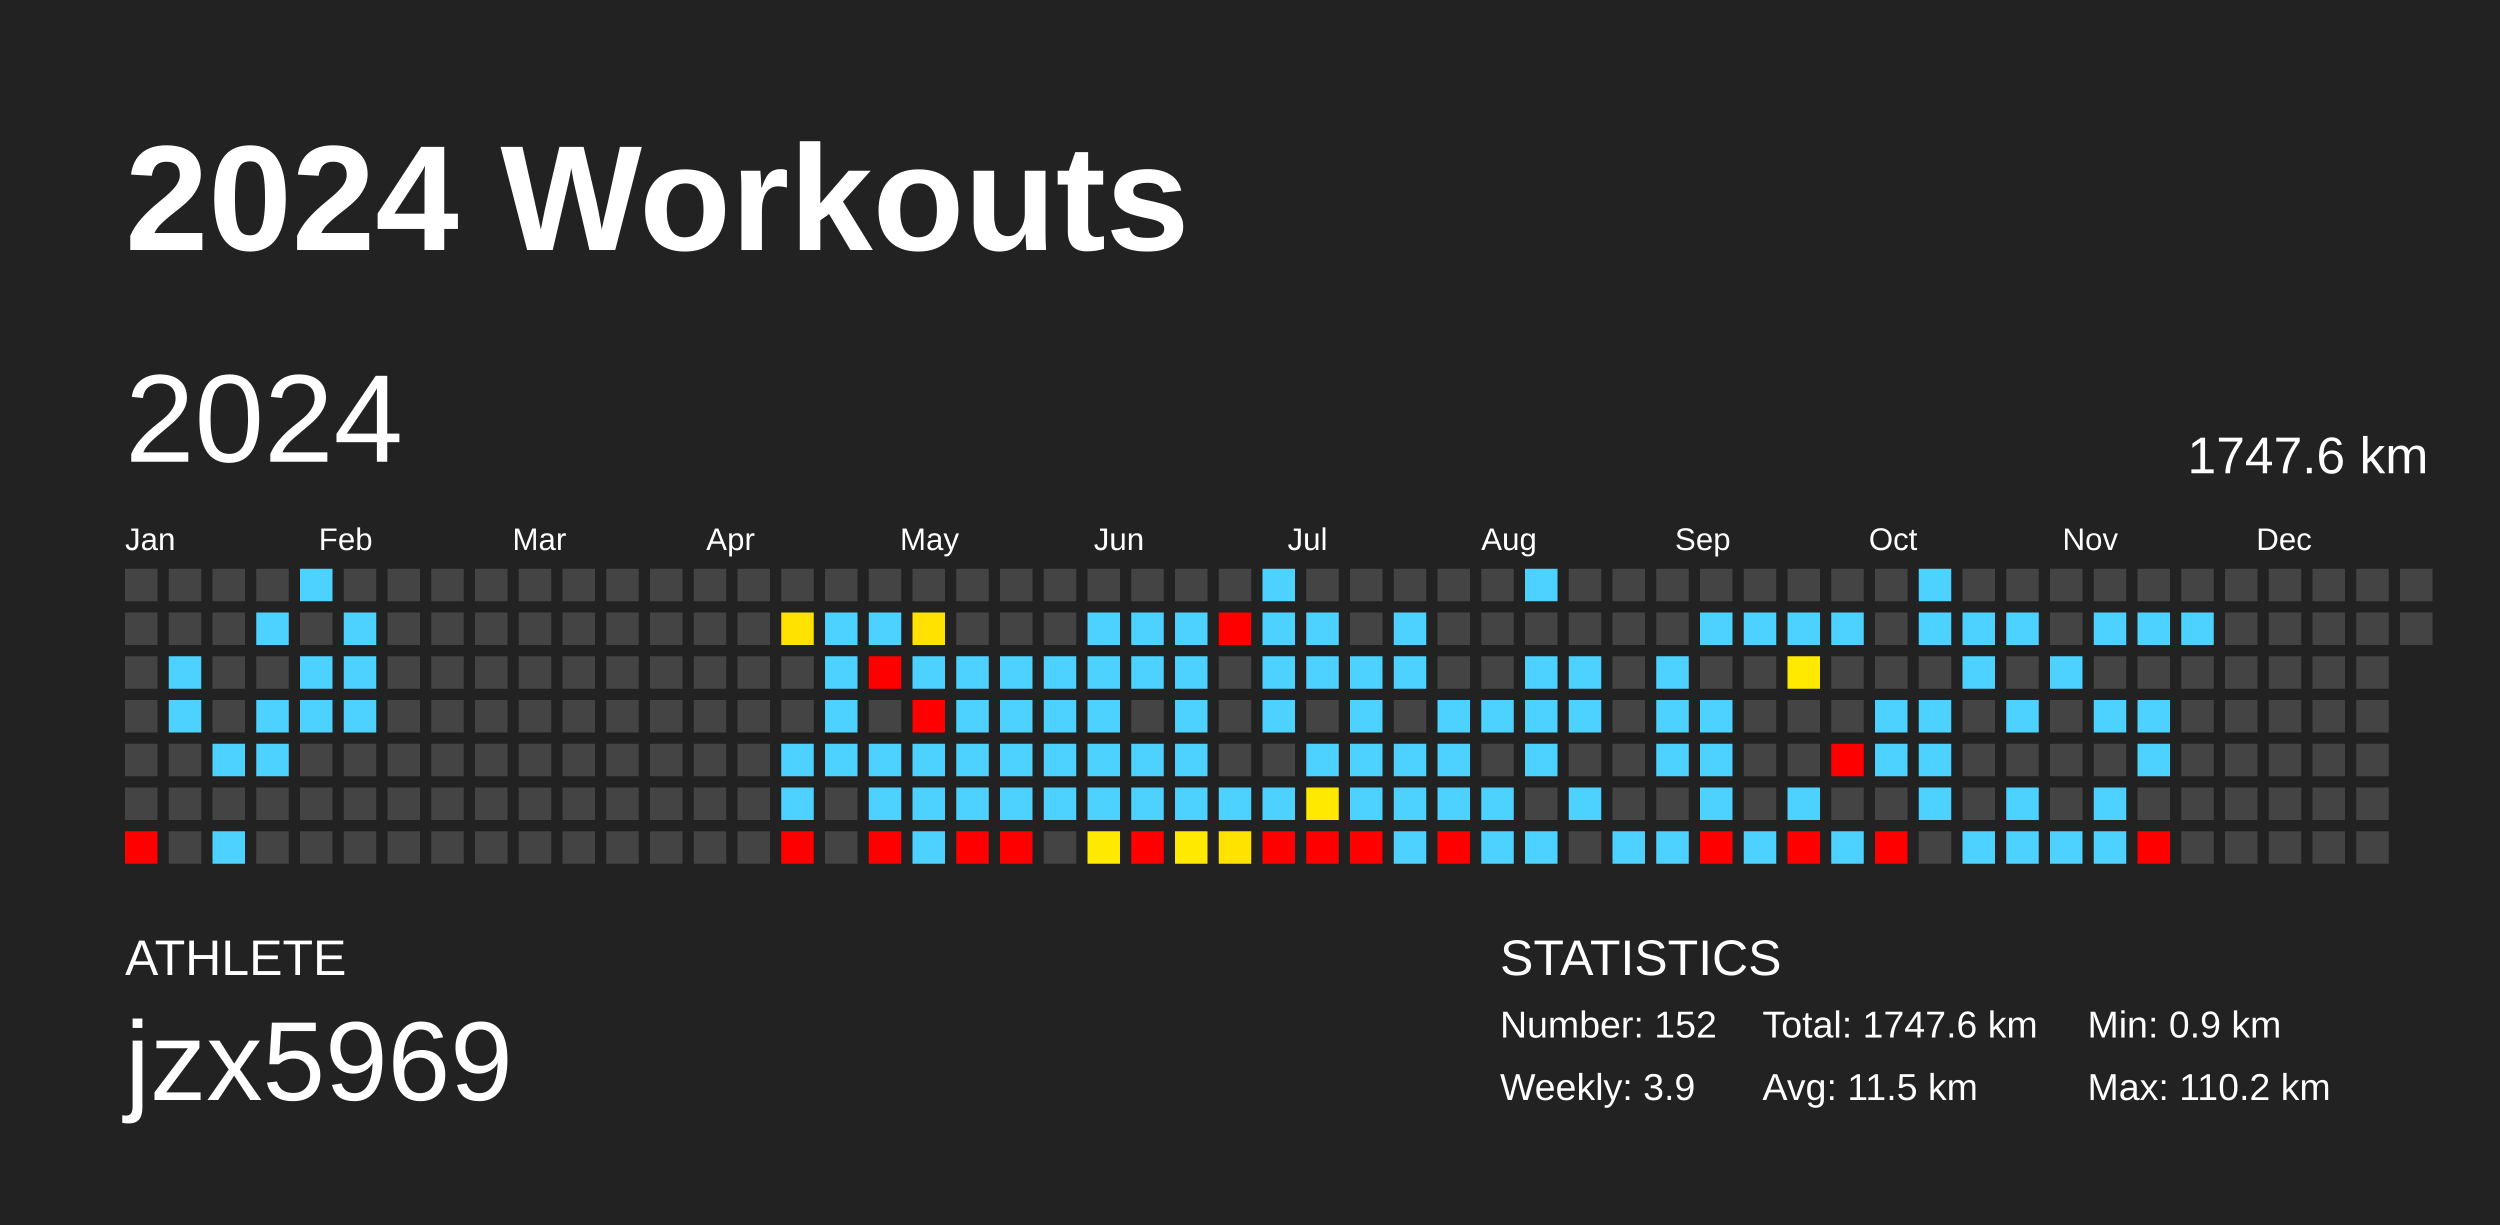
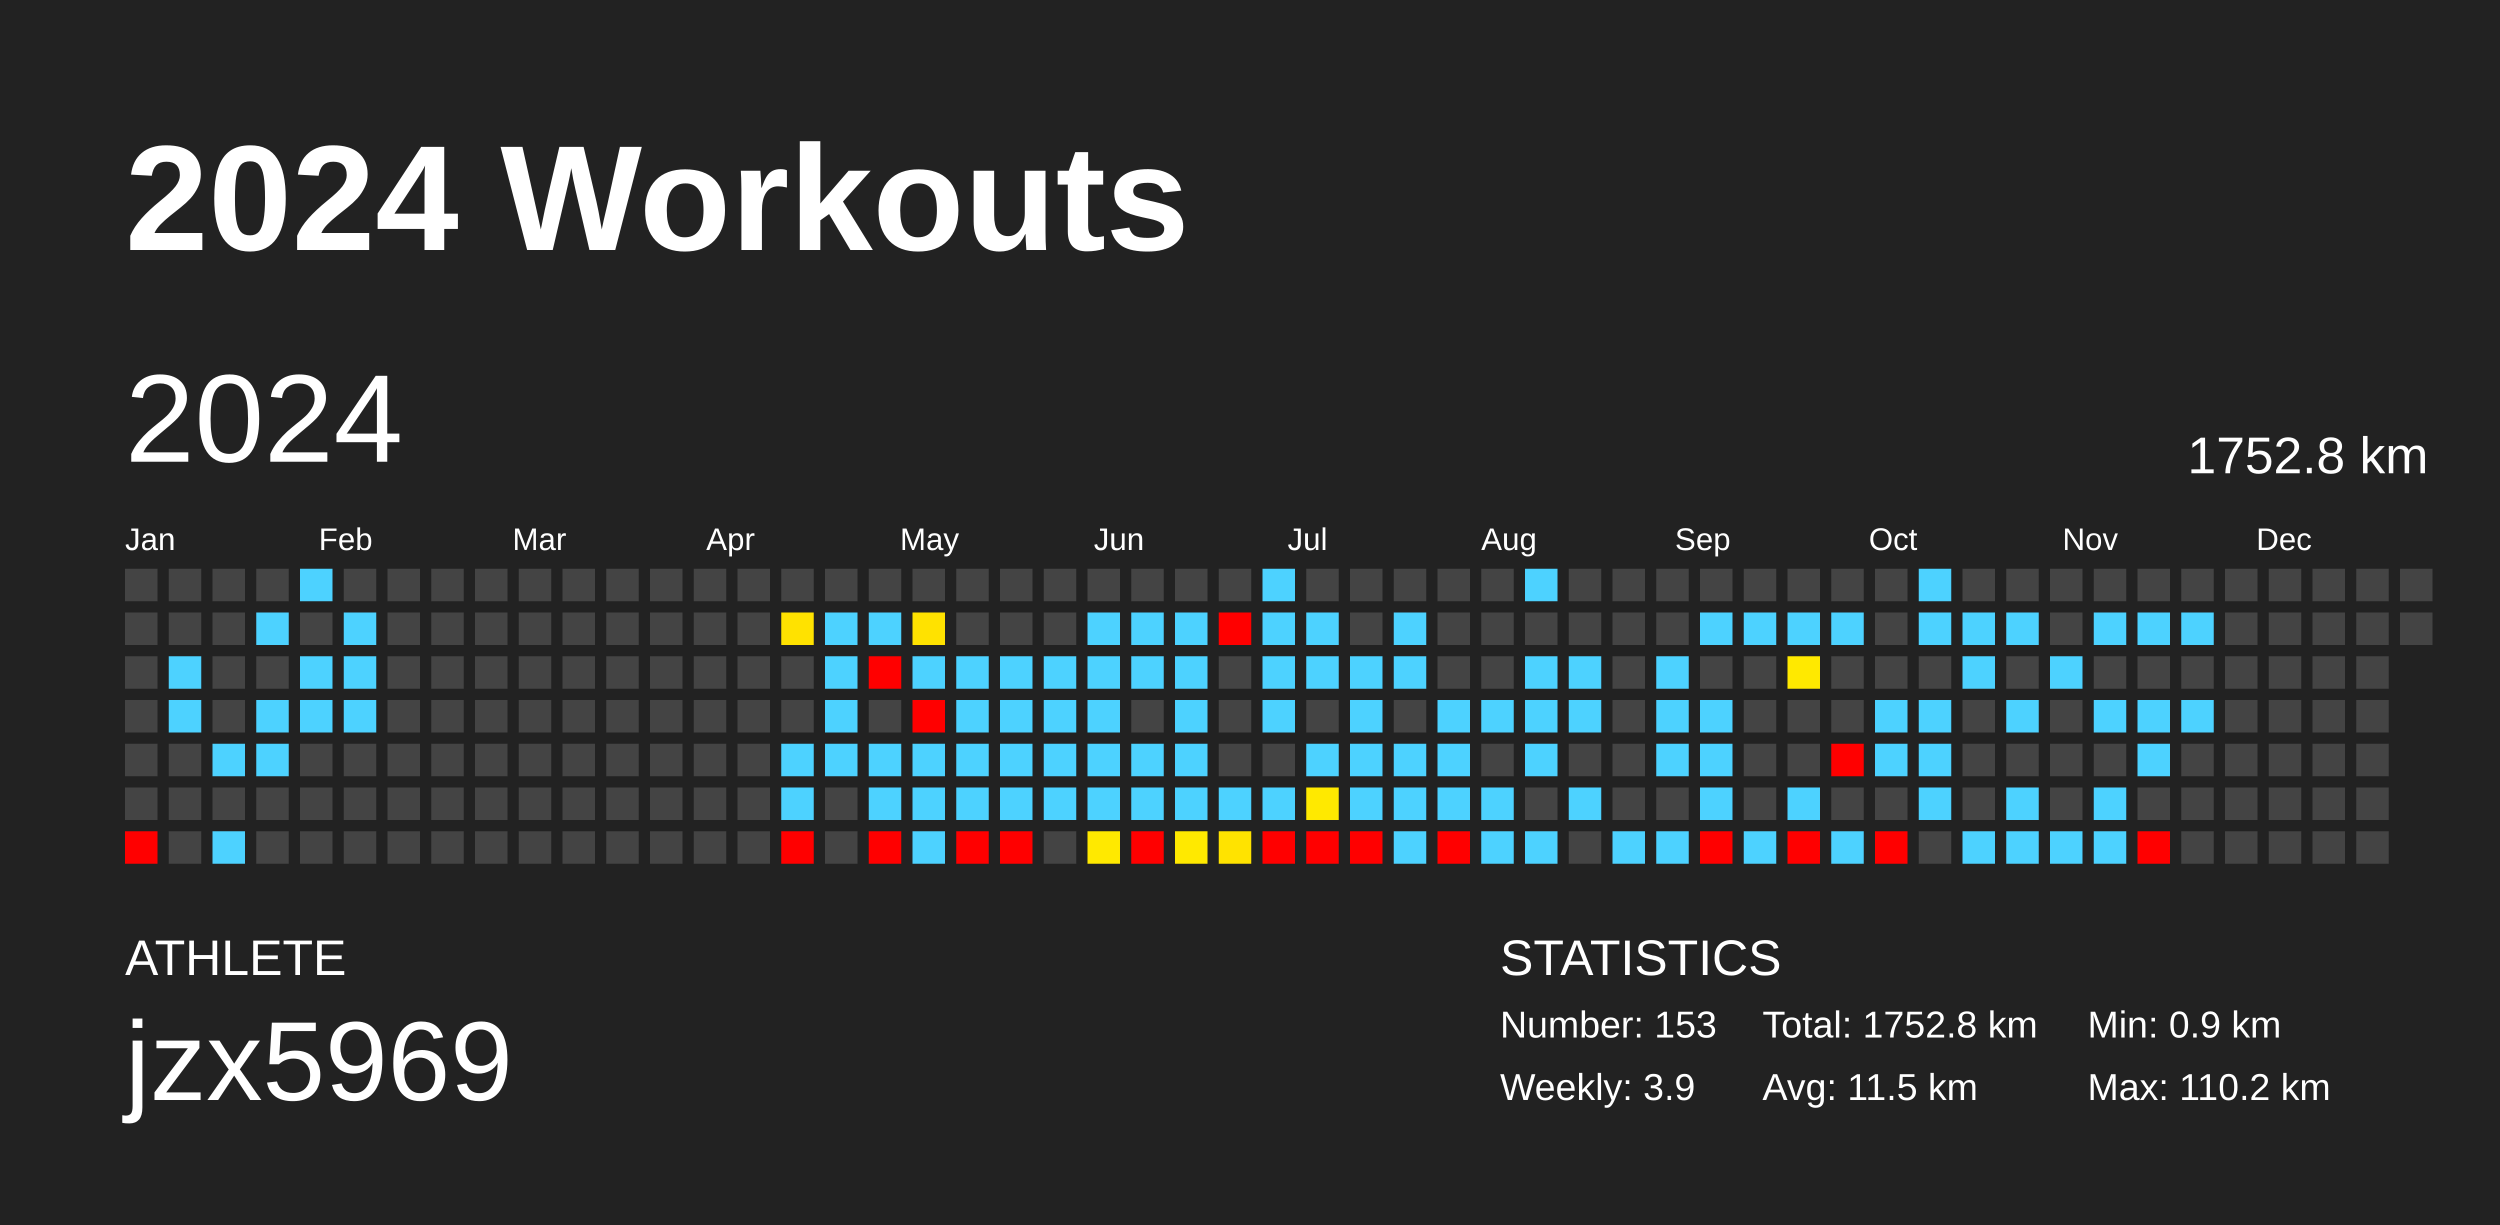
<svg xmlns="http://www.w3.org/2000/svg" baseProfile="full" height="98mm" version="1.1" viewBox="0,0,200,98" width="200mm">
  <defs />
  <rect fill="#222222" height="98" width="200" x="0" y="0" />
  <text fill="#FFFFFF" style="font-size:12px; font-family:Arial; font-weight:bold;" x="10" y="20">2024 Workouts</text>
  <text fill="#FFFFFF" style="font-size:4px; font-family:Arial" x="10" y="78">ATHLETE</text>
  <text fill="#FFFFFF" style="font-size:9px; font-family:Arial" x="10" y="88">jzx5969</text>
  <text fill="#FFFFFF" style="font-size:4px; font-family:Arial" x="120" y="78">STATISTICS</text>
-   <text fill="#FFFFFF" style="font-size:3px; font-family:Arial" x="120" y="83">Number: 152</text>
+   <text fill="#FFFFFF" style="font-size:3px; font-family:Arial" x="120" y="83">Number: 153</text>
  <text fill="#FFFFFF" style="font-size:3px; font-family:Arial" x="120" y="88">Weekly: 3.9</text>
-   <text fill="#FFFFFF" style="font-size:3px; font-family:Arial" x="141" y="83">Total: 1747.6 km</text>
+   <text fill="#FFFFFF" style="font-size:3px; font-family:Arial" x="141" y="83">Total: 1752.8 km</text>
  <text fill="#FFFFFF" style="font-size:3px; font-family:Arial" x="141" y="88">Avg: 11.5 km</text>
  <text fill="#FFFFFF" style="font-size:3px; font-family:Arial" x="167" y="83">Min: 0.9 km</text>
  <text fill="#FFFFFF" style="font-size:3px; font-family:Arial" x="167" y="88">Max: 110.2 km</text>
  <text dominant-baseline="hanging" fill="#FFFFFF" style="font-size:10.0px; font-family:Arial;" x="10" y="30">2024</text>
-   <text dominant-baseline="hanging" fill="#FFFFFF" style="font-size:4.125px; font-family:Arial;" x="175" y="35">1747.6 km</text>
+   <text dominant-baseline="hanging" fill="#FFFFFF" style="font-size:4.125px; font-family:Arial;" x="175" y="35">1752.8 km</text>
  <text fill="#FFFFFF" style="font-size:2.5px; font-family:Arial" x="10.0" y="44">Jan</text>
  <text fill="#FFFFFF" style="font-size:2.5px; font-family:Arial" x="25.5" y="44">Feb</text>
  <text fill="#FFFFFF" style="font-size:2.5px; font-family:Arial" x="41.0" y="44">Mar</text>
  <text fill="#FFFFFF" style="font-size:2.5px; font-family:Arial" x="56.5" y="44">Apr</text>
  <text fill="#FFFFFF" style="font-size:2.5px; font-family:Arial" x="72.0" y="44">May</text>
  <text fill="#FFFFFF" style="font-size:2.5px; font-family:Arial" x="87.5" y="44">Jun</text>
  <text fill="#FFFFFF" style="font-size:2.5px; font-family:Arial" x="103.0" y="44">Jul</text>
  <text fill="#FFFFFF" style="font-size:2.5px; font-family:Arial" x="118.5" y="44">Aug</text>
  <text fill="#FFFFFF" style="font-size:2.5px; font-family:Arial" x="134.0" y="44">Sep</text>
  <text fill="#FFFFFF" style="font-size:2.5px; font-family:Arial" x="149.5" y="44">Oct</text>
  <text fill="#FFFFFF" style="font-size:2.5px; font-family:Arial" x="165.0" y="44">Nov</text>
  <text fill="#FFFFFF" style="font-size:2.5px; font-family:Arial" x="180.5" y="44">Dec</text>
  <rect fill="#444444" height="2.6" width="2.6" x="10.0" y="45.5" />
  <rect fill="#444444" height="2.6" width="2.6" x="10.0" y="49.0" />
  <rect fill="#444444" height="2.6" width="2.6" x="10.0" y="52.5" />
  <rect fill="#444444" height="2.6" width="2.6" x="10.0" y="56.0" />
  <rect fill="#444444" height="2.6" width="2.6" x="10.0" y="59.5" />
  <rect fill="#444444" height="2.6" width="2.6" x="10.0" y="63.0" />
  <rect fill="red" height="2.6" width="2.6" x="10.0" y="66.5" />
  <rect fill="#444444" height="2.6" width="2.6" x="13.5" y="45.5" />
  <rect fill="#444444" height="2.6" width="2.6" x="13.5" y="49.0" />
  <rect fill="#4dd2ff" height="2.6" width="2.6" x="13.5" y="52.5" />
  <rect fill="#4dd2ff" height="2.6" width="2.6" x="13.5" y="56.0" />
  <rect fill="#444444" height="2.6" width="2.6" x="13.5" y="59.5" />
  <rect fill="#444444" height="2.6" width="2.6" x="13.5" y="63.0" />
  <rect fill="#444444" height="2.6" width="2.6" x="13.5" y="66.5" />
  <rect fill="#444444" height="2.6" width="2.6" x="17.0" y="45.5" />
  <rect fill="#444444" height="2.6" width="2.6" x="17.0" y="49.0" />
  <rect fill="#444444" height="2.6" width="2.6" x="17.0" y="52.5" />
  <rect fill="#444444" height="2.6" width="2.6" x="17.0" y="56.0" />
  <rect fill="#4dd2ff" height="2.6" width="2.6" x="17.0" y="59.5" />
  <rect fill="#444444" height="2.6" width="2.6" x="17.0" y="63.0" />
  <rect fill="#4dd2ff" height="2.6" width="2.6" x="17.0" y="66.5" />
  <rect fill="#444444" height="2.6" width="2.6" x="20.5" y="45.5" />
  <rect fill="#4dd2ff" height="2.6" width="2.6" x="20.5" y="49.0" />
  <rect fill="#444444" height="2.6" width="2.6" x="20.5" y="52.5" />
  <rect fill="#4dd2ff" height="2.6" width="2.6" x="20.5" y="56.0" />
  <rect fill="#4dd2ff" height="2.6" width="2.6" x="20.5" y="59.5" />
  <rect fill="#444444" height="2.6" width="2.6" x="20.5" y="63.0" />
  <rect fill="#444444" height="2.6" width="2.6" x="20.5" y="66.5" />
  <rect fill="#4dd2ff" height="2.6" width="2.6" x="24.0" y="45.5" />
  <rect fill="#444444" height="2.6" width="2.6" x="24.0" y="49.0" />
  <rect fill="#4dd2ff" height="2.6" width="2.6" x="24.0" y="52.5" />
  <rect fill="#4dd2ff" height="2.6" width="2.6" x="24.0" y="56.0" />
  <rect fill="#444444" height="2.6" width="2.6" x="24.0" y="59.5" />
  <rect fill="#444444" height="2.6" width="2.6" x="24.0" y="63.0" />
  <rect fill="#444444" height="2.6" width="2.6" x="24.0" y="66.5" />
  <rect fill="#444444" height="2.6" width="2.6" x="27.5" y="45.5" />
  <rect fill="#4dd2ff" height="2.6" width="2.6" x="27.5" y="49.0" />
  <rect fill="#4dd2ff" height="2.6" width="2.6" x="27.5" y="52.5" />
  <rect fill="#4dd2ff" height="2.6" width="2.6" x="27.5" y="56.0" />
  <rect fill="#444444" height="2.6" width="2.6" x="27.5" y="59.5" />
  <rect fill="#444444" height="2.6" width="2.6" x="27.5" y="63.0" />
  <rect fill="#444444" height="2.6" width="2.6" x="27.5" y="66.5" />
  <rect fill="#444444" height="2.6" width="2.6" x="31.0" y="45.5" />
  <rect fill="#444444" height="2.6" width="2.6" x="31.0" y="49.0" />
  <rect fill="#444444" height="2.6" width="2.6" x="31.0" y="52.5" />
  <rect fill="#444444" height="2.6" width="2.6" x="31.0" y="56.0" />
  <rect fill="#444444" height="2.6" width="2.6" x="31.0" y="59.5" />
  <rect fill="#444444" height="2.6" width="2.6" x="31.0" y="63.0" />
  <rect fill="#444444" height="2.6" width="2.6" x="31.0" y="66.5" />
  <rect fill="#444444" height="2.6" width="2.6" x="34.5" y="45.5" />
  <rect fill="#444444" height="2.6" width="2.6" x="34.5" y="49.0" />
  <rect fill="#444444" height="2.6" width="2.6" x="34.5" y="52.5" />
  <rect fill="#444444" height="2.6" width="2.6" x="34.5" y="56.0" />
  <rect fill="#444444" height="2.6" width="2.6" x="34.5" y="59.5" />
  <rect fill="#444444" height="2.6" width="2.6" x="34.5" y="63.0" />
  <rect fill="#444444" height="2.6" width="2.6" x="34.5" y="66.5" />
  <rect fill="#444444" height="2.6" width="2.6" x="38.0" y="45.5" />
  <rect fill="#444444" height="2.6" width="2.6" x="38.0" y="49.0" />
  <rect fill="#444444" height="2.6" width="2.6" x="38.0" y="52.5" />
  <rect fill="#444444" height="2.6" width="2.6" x="38.0" y="56.0" />
  <rect fill="#444444" height="2.6" width="2.6" x="38.0" y="59.5" />
  <rect fill="#444444" height="2.6" width="2.6" x="38.0" y="63.0" />
  <rect fill="#444444" height="2.6" width="2.6" x="38.0" y="66.5" />
  <rect fill="#444444" height="2.6" width="2.6" x="41.5" y="45.5" />
  <rect fill="#444444" height="2.6" width="2.6" x="41.5" y="49.0" />
  <rect fill="#444444" height="2.6" width="2.6" x="41.5" y="52.5" />
  <rect fill="#444444" height="2.6" width="2.6" x="41.5" y="56.0" />
  <rect fill="#444444" height="2.6" width="2.6" x="41.5" y="59.5" />
  <rect fill="#444444" height="2.6" width="2.6" x="41.5" y="63.0" />
  <rect fill="#444444" height="2.6" width="2.6" x="41.5" y="66.5" />
  <rect fill="#444444" height="2.6" width="2.6" x="45.0" y="45.5" />
  <rect fill="#444444" height="2.6" width="2.6" x="45.0" y="49.0" />
  <rect fill="#444444" height="2.6" width="2.6" x="45.0" y="52.5" />
  <rect fill="#444444" height="2.6" width="2.6" x="45.0" y="56.0" />
  <rect fill="#444444" height="2.6" width="2.6" x="45.0" y="59.5" />
  <rect fill="#444444" height="2.6" width="2.6" x="45.0" y="63.0" />
  <rect fill="#444444" height="2.6" width="2.6" x="45.0" y="66.5" />
  <rect fill="#444444" height="2.6" width="2.6" x="48.5" y="45.5" />
  <rect fill="#444444" height="2.6" width="2.6" x="48.5" y="49.0" />
  <rect fill="#444444" height="2.6" width="2.6" x="48.5" y="52.5" />
  <rect fill="#444444" height="2.6" width="2.6" x="48.5" y="56.0" />
  <rect fill="#444444" height="2.6" width="2.6" x="48.5" y="59.5" />
  <rect fill="#444444" height="2.6" width="2.6" x="48.5" y="63.0" />
  <rect fill="#444444" height="2.6" width="2.6" x="48.5" y="66.5" />
  <rect fill="#444444" height="2.6" width="2.6" x="52.0" y="45.5" />
  <rect fill="#444444" height="2.6" width="2.6" x="52.0" y="49.0" />
  <rect fill="#444444" height="2.6" width="2.6" x="52.0" y="52.5" />
  <rect fill="#444444" height="2.6" width="2.6" x="52.0" y="56.0" />
  <rect fill="#444444" height="2.6" width="2.6" x="52.0" y="59.5" />
  <rect fill="#444444" height="2.6" width="2.6" x="52.0" y="63.0" />
  <rect fill="#444444" height="2.6" width="2.6" x="52.0" y="66.5" />
  <rect fill="#444444" height="2.6" width="2.6" x="55.5" y="45.5" />
  <rect fill="#444444" height="2.6" width="2.6" x="55.5" y="49.0" />
  <rect fill="#444444" height="2.6" width="2.6" x="55.5" y="52.5" />
  <rect fill="#444444" height="2.6" width="2.6" x="55.5" y="56.0" />
  <rect fill="#444444" height="2.6" width="2.6" x="55.5" y="59.5" />
  <rect fill="#444444" height="2.6" width="2.6" x="55.5" y="63.0" />
  <rect fill="#444444" height="2.6" width="2.6" x="55.5" y="66.5" />
  <rect fill="#444444" height="2.6" width="2.6" x="59.0" y="45.5" />
  <rect fill="#444444" height="2.6" width="2.6" x="59.0" y="49.0" />
  <rect fill="#444444" height="2.6" width="2.6" x="59.0" y="52.5" />
  <rect fill="#444444" height="2.6" width="2.6" x="59.0" y="56.0" />
  <rect fill="#444444" height="2.6" width="2.6" x="59.0" y="59.5" />
  <rect fill="#444444" height="2.6" width="2.6" x="59.0" y="63.0" />
  <rect fill="#444444" height="2.6" width="2.6" x="59.0" y="66.5" />
  <rect fill="#444444" height="2.6" width="2.6" x="62.5" y="45.5" />
  <rect fill="#ffe200" height="2.6" width="2.6" x="62.5" y="49.0" />
  <rect fill="#444444" height="2.6" width="2.6" x="62.5" y="52.5" />
  <rect fill="#444444" height="2.6" width="2.6" x="62.5" y="56.0" />
  <rect fill="#4dd2ff" height="2.6" width="2.6" x="62.5" y="59.5" />
  <rect fill="#4dd2ff" height="2.6" width="2.6" x="62.5" y="63.0" />
  <rect fill="red" height="2.6" width="2.6" x="62.5" y="66.5" />
  <rect fill="#444444" height="2.6" width="2.6" x="66.0" y="45.5" />
  <rect fill="#4dd2ff" height="2.6" width="2.6" x="66.0" y="49.0" />
  <rect fill="#4dd2ff" height="2.6" width="2.6" x="66.0" y="52.5" />
  <rect fill="#4dd2ff" height="2.6" width="2.6" x="66.0" y="56.0" />
  <rect fill="#4dd2ff" height="2.6" width="2.6" x="66.0" y="59.5" />
  <rect fill="#444444" height="2.6" width="2.6" x="66.0" y="63.0" />
  <rect fill="#444444" height="2.6" width="2.6" x="66.0" y="66.5" />
  <rect fill="#444444" height="2.6" width="2.6" x="69.5" y="45.5" />
  <rect fill="#4dd2ff" height="2.6" width="2.6" x="69.5" y="49.0" />
  <rect fill="red" height="2.6" width="2.6" x="69.5" y="52.5" />
  <rect fill="#444444" height="2.6" width="2.6" x="69.5" y="56.0" />
  <rect fill="#4dd2ff" height="2.6" width="2.6" x="69.5" y="59.5" />
  <rect fill="#4dd2ff" height="2.6" width="2.6" x="69.5" y="63.0" />
  <rect fill="red" height="2.6" width="2.6" x="69.5" y="66.5" />
  <rect fill="#444444" height="2.6" width="2.6" x="73.0" y="45.5" />
  <rect fill="#ffe200" height="2.6" width="2.6" x="73.0" y="49.0" />
  <rect fill="#4dd2ff" height="2.6" width="2.6" x="73.0" y="52.5" />
  <rect fill="red" height="2.6" width="2.6" x="73.0" y="56.0" />
  <rect fill="#4dd2ff" height="2.6" width="2.6" x="73.0" y="59.5" />
  <rect fill="#4dd2ff" height="2.6" width="2.6" x="73.0" y="63.0" />
  <rect fill="#4dd2ff" height="2.6" width="2.6" x="73.0" y="66.5" />
  <rect fill="#444444" height="2.6" width="2.6" x="76.5" y="45.5" />
  <rect fill="#444444" height="2.6" width="2.6" x="76.5" y="49.0" />
  <rect fill="#4dd2ff" height="2.6" width="2.6" x="76.5" y="52.5" />
  <rect fill="#4dd2ff" height="2.6" width="2.6" x="76.5" y="56.0" />
  <rect fill="#4dd2ff" height="2.6" width="2.6" x="76.5" y="59.5" />
  <rect fill="#4dd2ff" height="2.6" width="2.6" x="76.5" y="63.0" />
  <rect fill="red" height="2.6" width="2.6" x="76.5" y="66.5" />
  <rect fill="#444444" height="2.6" width="2.6" x="80.0" y="45.5" />
  <rect fill="#444444" height="2.6" width="2.6" x="80.0" y="49.0" />
  <rect fill="#4dd2ff" height="2.6" width="2.6" x="80.0" y="52.5" />
  <rect fill="#4dd2ff" height="2.6" width="2.6" x="80.0" y="56.0" />
  <rect fill="#4dd2ff" height="2.6" width="2.6" x="80.0" y="59.5" />
  <rect fill="#4dd2ff" height="2.6" width="2.6" x="80.0" y="63.0" />
  <rect fill="red" height="2.6" width="2.6" x="80.0" y="66.5" />
  <rect fill="#444444" height="2.6" width="2.6" x="83.5" y="45.5" />
  <rect fill="#444444" height="2.6" width="2.6" x="83.5" y="49.0" />
  <rect fill="#4dd2ff" height="2.6" width="2.6" x="83.5" y="52.5" />
  <rect fill="#4dd2ff" height="2.6" width="2.6" x="83.5" y="56.0" />
  <rect fill="#4dd2ff" height="2.6" width="2.6" x="83.5" y="59.5" />
  <rect fill="#4dd2ff" height="2.6" width="2.6" x="83.5" y="63.0" />
  <rect fill="#444444" height="2.6" width="2.6" x="83.5" y="66.5" />
  <rect fill="#444444" height="2.6" width="2.6" x="87.0" y="45.5" />
  <rect fill="#4dd2ff" height="2.6" width="2.6" x="87.0" y="49.0" />
  <rect fill="#4dd2ff" height="2.6" width="2.6" x="87.0" y="52.5" />
  <rect fill="#4dd2ff" height="2.6" width="2.6" x="87.0" y="56.0" />
  <rect fill="#4dd2ff" height="2.6" width="2.6" x="87.0" y="59.5" />
  <rect fill="#4dd2ff" height="2.6" width="2.6" x="87.0" y="63.0" />
  <rect fill="#ffe900" height="2.6" width="2.6" x="87.0" y="66.5" />
  <rect fill="#444444" height="2.6" width="2.6" x="90.5" y="45.5" />
  <rect fill="#4dd2ff" height="2.6" width="2.6" x="90.5" y="49.0" />
  <rect fill="#4dd2ff" height="2.6" width="2.6" x="90.5" y="52.5" />
  <rect fill="#444444" height="2.6" width="2.6" x="90.5" y="56.0" />
  <rect fill="#4dd2ff" height="2.6" width="2.6" x="90.5" y="59.5" />
  <rect fill="#4dd2ff" height="2.6" width="2.6" x="90.5" y="63.0" />
  <rect fill="red" height="2.6" width="2.6" x="90.5" y="66.5" />
  <rect fill="#444444" height="2.6" width="2.6" x="94.0" y="45.5" />
  <rect fill="#4dd2ff" height="2.6" width="2.6" x="94.0" y="49.0" />
  <rect fill="#4dd2ff" height="2.6" width="2.6" x="94.0" y="52.5" />
  <rect fill="#4dd2ff" height="2.6" width="2.6" x="94.0" y="56.0" />
  <rect fill="#4dd2ff" height="2.6" width="2.6" x="94.0" y="59.5" />
  <rect fill="#4dd2ff" height="2.6" width="2.6" x="94.0" y="63.0" />
  <rect fill="#ffe900" height="2.6" width="2.6" x="94.0" y="66.5" />
  <rect fill="#444444" height="2.6" width="2.6" x="97.5" y="45.5" />
  <rect fill="red" height="2.6" width="2.6" x="97.5" y="49.0" />
  <rect fill="#444444" height="2.6" width="2.6" x="97.5" y="52.5" />
  <rect fill="#444444" height="2.6" width="2.6" x="97.5" y="56.0" />
  <rect fill="#444444" height="2.6" width="2.6" x="97.5" y="59.5" />
  <rect fill="#4dd2ff" height="2.6" width="2.6" x="97.5" y="63.0" />
  <rect fill="#ffe300" height="2.6" width="2.6" x="97.5" y="66.5" />
  <rect fill="#4dd2ff" height="2.6" width="2.6" x="101.0" y="45.5" />
  <rect fill="#4dd2ff" height="2.6" width="2.6" x="101.0" y="49.0" />
  <rect fill="#4dd2ff" height="2.6" width="2.6" x="101.0" y="52.5" />
  <rect fill="#4dd2ff" height="2.6" width="2.6" x="101.0" y="56.0" />
  <rect fill="#444444" height="2.6" width="2.6" x="101.0" y="59.5" />
  <rect fill="#4dd2ff" height="2.6" width="2.6" x="101.0" y="63.0" />
  <rect fill="red" height="2.6" width="2.6" x="101.0" y="66.5" />
  <rect fill="#444444" height="2.6" width="2.6" x="104.5" y="45.5" />
  <rect fill="#4dd2ff" height="2.6" width="2.6" x="104.5" y="49.0" />
  <rect fill="#4dd2ff" height="2.6" width="2.6" x="104.5" y="52.5" />
  <rect fill="#444444" height="2.6" width="2.6" x="104.5" y="56.0" />
  <rect fill="#4dd2ff" height="2.6" width="2.6" x="104.5" y="59.5" />
  <rect fill="#ffe900" height="2.6" width="2.6" x="104.5" y="63.0" />
  <rect fill="red" height="2.6" width="2.6" x="104.5" y="66.5" />
  <rect fill="#444444" height="2.6" width="2.6" x="108.0" y="45.5" />
  <rect fill="#444444" height="2.6" width="2.6" x="108.0" y="49.0" />
  <rect fill="#4dd2ff" height="2.6" width="2.6" x="108.0" y="52.5" />
  <rect fill="#4dd2ff" height="2.6" width="2.6" x="108.0" y="56.0" />
  <rect fill="#4dd2ff" height="2.6" width="2.6" x="108.0" y="59.5" />
  <rect fill="#4dd2ff" height="2.6" width="2.6" x="108.0" y="63.0" />
  <rect fill="red" height="2.6" width="2.6" x="108.0" y="66.5" />
  <rect fill="#444444" height="2.6" width="2.6" x="111.5" y="45.5" />
  <rect fill="#4dd2ff" height="2.6" width="2.6" x="111.5" y="49.0" />
  <rect fill="#4dd2ff" height="2.6" width="2.6" x="111.5" y="52.5" />
  <rect fill="#444444" height="2.6" width="2.6" x="111.5" y="56.0" />
  <rect fill="#4dd2ff" height="2.6" width="2.6" x="111.5" y="59.5" />
  <rect fill="#4dd2ff" height="2.6" width="2.6" x="111.5" y="63.0" />
  <rect fill="#4dd2ff" height="2.6" width="2.6" x="111.5" y="66.5" />
  <rect fill="#444444" height="2.6" width="2.6" x="115.0" y="45.5" />
  <rect fill="#444444" height="2.6" width="2.6" x="115.0" y="49.0" />
  <rect fill="#444444" height="2.6" width="2.6" x="115.0" y="52.5" />
  <rect fill="#4dd2ff" height="2.6" width="2.6" x="115.0" y="56.0" />
  <rect fill="#4dd2ff" height="2.6" width="2.6" x="115.0" y="59.5" />
  <rect fill="#4dd2ff" height="2.6" width="2.6" x="115.0" y="63.0" />
  <rect fill="red" height="2.6" width="2.6" x="115.0" y="66.5" />
  <rect fill="#444444" height="2.6" width="2.6" x="118.5" y="45.5" />
  <rect fill="#444444" height="2.6" width="2.6" x="118.5" y="49.0" />
  <rect fill="#444444" height="2.6" width="2.6" x="118.5" y="52.5" />
  <rect fill="#4dd2ff" height="2.6" width="2.6" x="118.5" y="56.0" />
  <rect fill="#444444" height="2.6" width="2.6" x="118.5" y="59.5" />
  <rect fill="#4dd2ff" height="2.6" width="2.6" x="118.5" y="63.0" />
  <rect fill="#4dd2ff" height="2.6" width="2.6" x="118.5" y="66.5" />
  <rect fill="#4dd2ff" height="2.6" width="2.6" x="122.0" y="45.5" />
  <rect fill="#444444" height="2.6" width="2.6" x="122.0" y="49.0" />
  <rect fill="#4dd2ff" height="2.6" width="2.6" x="122.0" y="52.5" />
  <rect fill="#4dd2ff" height="2.6" width="2.6" x="122.0" y="56.0" />
  <rect fill="#4dd2ff" height="2.6" width="2.6" x="122.0" y="59.5" />
  <rect fill="#444444" height="2.6" width="2.6" x="122.0" y="63.0" />
  <rect fill="#4dd2ff" height="2.6" width="2.6" x="122.0" y="66.5" />
  <rect fill="#444444" height="2.6" width="2.6" x="125.5" y="45.5" />
  <rect fill="#444444" height="2.6" width="2.6" x="125.5" y="49.0" />
  <rect fill="#4dd2ff" height="2.6" width="2.6" x="125.5" y="52.5" />
  <rect fill="#4dd2ff" height="2.6" width="2.6" x="125.5" y="56.0" />
  <rect fill="#444444" height="2.6" width="2.6" x="125.5" y="59.5" />
  <rect fill="#4dd2ff" height="2.6" width="2.6" x="125.5" y="63.0" />
  <rect fill="#444444" height="2.6" width="2.6" x="125.5" y="66.5" />
  <rect fill="#444444" height="2.6" width="2.6" x="129.0" y="45.5" />
  <rect fill="#444444" height="2.6" width="2.6" x="129.0" y="49.0" />
  <rect fill="#444444" height="2.6" width="2.6" x="129.0" y="52.5" />
  <rect fill="#444444" height="2.6" width="2.6" x="129.0" y="56.0" />
  <rect fill="#444444" height="2.6" width="2.6" x="129.0" y="59.5" />
  <rect fill="#444444" height="2.6" width="2.6" x="129.0" y="63.0" />
  <rect fill="#4dd2ff" height="2.6" width="2.6" x="129.0" y="66.5" />
  <rect fill="#444444" height="2.6" width="2.6" x="132.5" y="45.5" />
  <rect fill="#444444" height="2.6" width="2.6" x="132.5" y="49.0" />
  <rect fill="#4dd2ff" height="2.6" width="2.6" x="132.5" y="52.5" />
  <rect fill="#4dd2ff" height="2.6" width="2.6" x="132.5" y="56.0" />
  <rect fill="#4dd2ff" height="2.6" width="2.6" x="132.5" y="59.5" />
  <rect fill="#444444" height="2.6" width="2.6" x="132.5" y="63.0" />
  <rect fill="#4dd2ff" height="2.6" width="2.6" x="132.5" y="66.5" />
  <rect fill="#444444" height="2.6" width="2.6" x="136.0" y="45.5" />
  <rect fill="#4dd2ff" height="2.6" width="2.6" x="136.0" y="49.0" />
  <rect fill="#444444" height="2.6" width="2.6" x="136.0" y="52.5" />
  <rect fill="#4dd2ff" height="2.6" width="2.6" x="136.0" y="56.0" />
  <rect fill="#4dd2ff" height="2.6" width="2.6" x="136.0" y="59.5" />
  <rect fill="#4dd2ff" height="2.6" width="2.6" x="136.0" y="63.0" />
  <rect fill="red" height="2.6" width="2.6" x="136.0" y="66.5" />
  <rect fill="#444444" height="2.6" width="2.6" x="139.5" y="45.5" />
  <rect fill="#4dd2ff" height="2.6" width="2.6" x="139.5" y="49.0" />
  <rect fill="#444444" height="2.6" width="2.6" x="139.5" y="52.5" />
  <rect fill="#444444" height="2.6" width="2.6" x="139.5" y="56.0" />
  <rect fill="#444444" height="2.6" width="2.6" x="139.5" y="59.5" />
  <rect fill="#444444" height="2.6" width="2.6" x="139.5" y="63.0" />
  <rect fill="#4dd2ff" height="2.6" width="2.6" x="139.5" y="66.5" />
  <rect fill="#444444" height="2.6" width="2.6" x="143.0" y="45.5" />
  <rect fill="#4dd2ff" height="2.6" width="2.6" x="143.0" y="49.0" />
  <rect fill="#ffe900" height="2.6" width="2.6" x="143.0" y="52.5" />
  <rect fill="#444444" height="2.6" width="2.6" x="143.0" y="56.0" />
  <rect fill="#444444" height="2.6" width="2.6" x="143.0" y="59.5" />
  <rect fill="#4dd2ff" height="2.6" width="2.6" x="143.0" y="63.0" />
  <rect fill="red" height="2.6" width="2.6" x="143.0" y="66.5" />
  <rect fill="#444444" height="2.6" width="2.6" x="146.5" y="45.5" />
  <rect fill="#4dd2ff" height="2.6" width="2.6" x="146.5" y="49.0" />
  <rect fill="#444444" height="2.6" width="2.6" x="146.5" y="52.5" />
  <rect fill="#444444" height="2.6" width="2.6" x="146.5" y="56.0" />
  <rect fill="red" height="2.6" width="2.6" x="146.5" y="59.5" />
  <rect fill="#444444" height="2.6" width="2.6" x="146.5" y="63.0" />
  <rect fill="#4dd2ff" height="2.6" width="2.6" x="146.5" y="66.5" />
  <rect fill="#444444" height="2.6" width="2.6" x="150.0" y="45.5" />
  <rect fill="#444444" height="2.6" width="2.6" x="150.0" y="49.0" />
  <rect fill="#444444" height="2.6" width="2.6" x="150.0" y="52.5" />
  <rect fill="#4dd2ff" height="2.6" width="2.6" x="150.0" y="56.0" />
  <rect fill="#4dd2ff" height="2.6" width="2.6" x="150.0" y="59.5" />
  <rect fill="#444444" height="2.6" width="2.6" x="150.0" y="63.0" />
  <rect fill="red" height="2.6" width="2.6" x="150.0" y="66.5" />
  <rect fill="#4dd2ff" height="2.6" width="2.6" x="153.5" y="45.5" />
  <rect fill="#4dd2ff" height="2.6" width="2.6" x="153.5" y="49.0" />
  <rect fill="#444444" height="2.6" width="2.6" x="153.5" y="52.5" />
  <rect fill="#4dd2ff" height="2.6" width="2.6" x="153.5" y="56.0" />
  <rect fill="#4dd2ff" height="2.6" width="2.6" x="153.5" y="59.5" />
  <rect fill="#4dd2ff" height="2.6" width="2.6" x="153.5" y="63.0" />
  <rect fill="#444444" height="2.6" width="2.6" x="153.5" y="66.5" />
  <rect fill="#444444" height="2.6" width="2.6" x="157.0" y="45.5" />
  <rect fill="#4dd2ff" height="2.6" width="2.6" x="157.0" y="49.0" />
  <rect fill="#4dd2ff" height="2.6" width="2.6" x="157.0" y="52.5" />
  <rect fill="#444444" height="2.6" width="2.6" x="157.0" y="56.0" />
  <rect fill="#444444" height="2.6" width="2.6" x="157.0" y="59.5" />
  <rect fill="#444444" height="2.6" width="2.6" x="157.0" y="63.0" />
  <rect fill="#4dd2ff" height="2.6" width="2.6" x="157.0" y="66.5" />
  <rect fill="#444444" height="2.6" width="2.6" x="160.5" y="45.5" />
  <rect fill="#4dd2ff" height="2.6" width="2.6" x="160.5" y="49.0" />
  <rect fill="#444444" height="2.6" width="2.6" x="160.5" y="52.5" />
  <rect fill="#4dd2ff" height="2.6" width="2.6" x="160.5" y="56.0" />
  <rect fill="#444444" height="2.6" width="2.6" x="160.5" y="59.5" />
  <rect fill="#4dd2ff" height="2.6" width="2.6" x="160.5" y="63.0" />
  <rect fill="#4dd2ff" height="2.6" width="2.6" x="160.5" y="66.5" />
  <rect fill="#444444" height="2.6" width="2.6" x="164.0" y="45.5" />
  <rect fill="#444444" height="2.6" width="2.6" x="164.0" y="49.0" />
  <rect fill="#4dd2ff" height="2.6" width="2.6" x="164.0" y="52.5" />
  <rect fill="#444444" height="2.6" width="2.6" x="164.0" y="56.0" />
  <rect fill="#444444" height="2.6" width="2.6" x="164.0" y="59.5" />
  <rect fill="#444444" height="2.6" width="2.6" x="164.0" y="63.0" />
  <rect fill="#4dd2ff" height="2.6" width="2.6" x="164.0" y="66.5" />
  <rect fill="#444444" height="2.6" width="2.6" x="167.5" y="45.5" />
  <rect fill="#4dd2ff" height="2.6" width="2.6" x="167.5" y="49.0" />
  <rect fill="#444444" height="2.6" width="2.6" x="167.5" y="52.5" />
  <rect fill="#4dd2ff" height="2.6" width="2.6" x="167.5" y="56.0" />
  <rect fill="#444444" height="2.6" width="2.6" x="167.5" y="59.5" />
  <rect fill="#4dd2ff" height="2.6" width="2.6" x="167.5" y="63.0" />
  <rect fill="#4dd2ff" height="2.6" width="2.6" x="167.5" y="66.5" />
  <rect fill="#444444" height="2.6" width="2.6" x="171.0" y="45.5" />
  <rect fill="#4dd2ff" height="2.6" width="2.6" x="171.0" y="49.0" />
  <rect fill="#444444" height="2.6" width="2.6" x="171.0" y="52.5" />
  <rect fill="#4dd2ff" height="2.6" width="2.6" x="171.0" y="56.0" />
  <rect fill="#4dd2ff" height="2.6" width="2.6" x="171.0" y="59.5" />
  <rect fill="#444444" height="2.6" width="2.6" x="171.0" y="63.0" />
  <rect fill="red" height="2.6" width="2.6" x="171.0" y="66.5" />
  <rect fill="#444444" height="2.6" width="2.6" x="174.5" y="45.5" />
  <rect fill="#4dd2ff" height="2.6" width="2.6" x="174.5" y="49.0" />
  <rect fill="#444444" height="2.6" width="2.6" x="174.5" y="52.5" />
-   <rect fill="#444444" height="2.6" width="2.6" x="174.5" y="56.0" />
+   <rect fill="#4dd2ff" height="2.6" width="2.6" x="174.5" y="56.0" />
  <rect fill="#444444" height="2.6" width="2.6" x="174.5" y="59.5" />
  <rect fill="#444444" height="2.6" width="2.6" x="174.5" y="63.0" />
  <rect fill="#444444" height="2.6" width="2.6" x="174.5" y="66.5" />
  <rect fill="#444444" height="2.6" width="2.6" x="178.0" y="45.5" />
  <rect fill="#444444" height="2.6" width="2.6" x="178.0" y="49.0" />
  <rect fill="#444444" height="2.6" width="2.6" x="178.0" y="52.5" />
  <rect fill="#444444" height="2.6" width="2.6" x="178.0" y="56.0" />
  <rect fill="#444444" height="2.6" width="2.6" x="178.0" y="59.5" />
  <rect fill="#444444" height="2.6" width="2.6" x="178.0" y="63.0" />
  <rect fill="#444444" height="2.6" width="2.6" x="178.0" y="66.5" />
  <rect fill="#444444" height="2.6" width="2.6" x="181.5" y="45.5" />
  <rect fill="#444444" height="2.6" width="2.6" x="181.5" y="49.0" />
  <rect fill="#444444" height="2.6" width="2.6" x="181.5" y="52.5" />
  <rect fill="#444444" height="2.6" width="2.6" x="181.5" y="56.0" />
  <rect fill="#444444" height="2.6" width="2.6" x="181.5" y="59.5" />
  <rect fill="#444444" height="2.6" width="2.6" x="181.5" y="63.0" />
  <rect fill="#444444" height="2.6" width="2.6" x="181.5" y="66.5" />
  <rect fill="#444444" height="2.6" width="2.6" x="185.0" y="45.5" />
  <rect fill="#444444" height="2.6" width="2.6" x="185.0" y="49.0" />
  <rect fill="#444444" height="2.6" width="2.6" x="185.0" y="52.5" />
  <rect fill="#444444" height="2.6" width="2.6" x="185.0" y="56.0" />
  <rect fill="#444444" height="2.6" width="2.6" x="185.0" y="59.5" />
  <rect fill="#444444" height="2.6" width="2.6" x="185.0" y="63.0" />
  <rect fill="#444444" height="2.6" width="2.6" x="185.0" y="66.5" />
  <rect fill="#444444" height="2.6" width="2.6" x="188.5" y="45.5" />
  <rect fill="#444444" height="2.6" width="2.6" x="188.5" y="49.0" />
  <rect fill="#444444" height="2.6" width="2.6" x="188.5" y="52.5" />
  <rect fill="#444444" height="2.6" width="2.6" x="188.5" y="56.0" />
  <rect fill="#444444" height="2.6" width="2.6" x="188.5" y="59.5" />
  <rect fill="#444444" height="2.6" width="2.6" x="188.5" y="63.0" />
  <rect fill="#444444" height="2.6" width="2.6" x="188.5" y="66.5" />
  <rect fill="#444444" height="2.6" width="2.6" x="192.0" y="45.5" />
  <rect fill="#444444" height="2.6" width="2.6" x="192.0" y="49.0" />
</svg>
